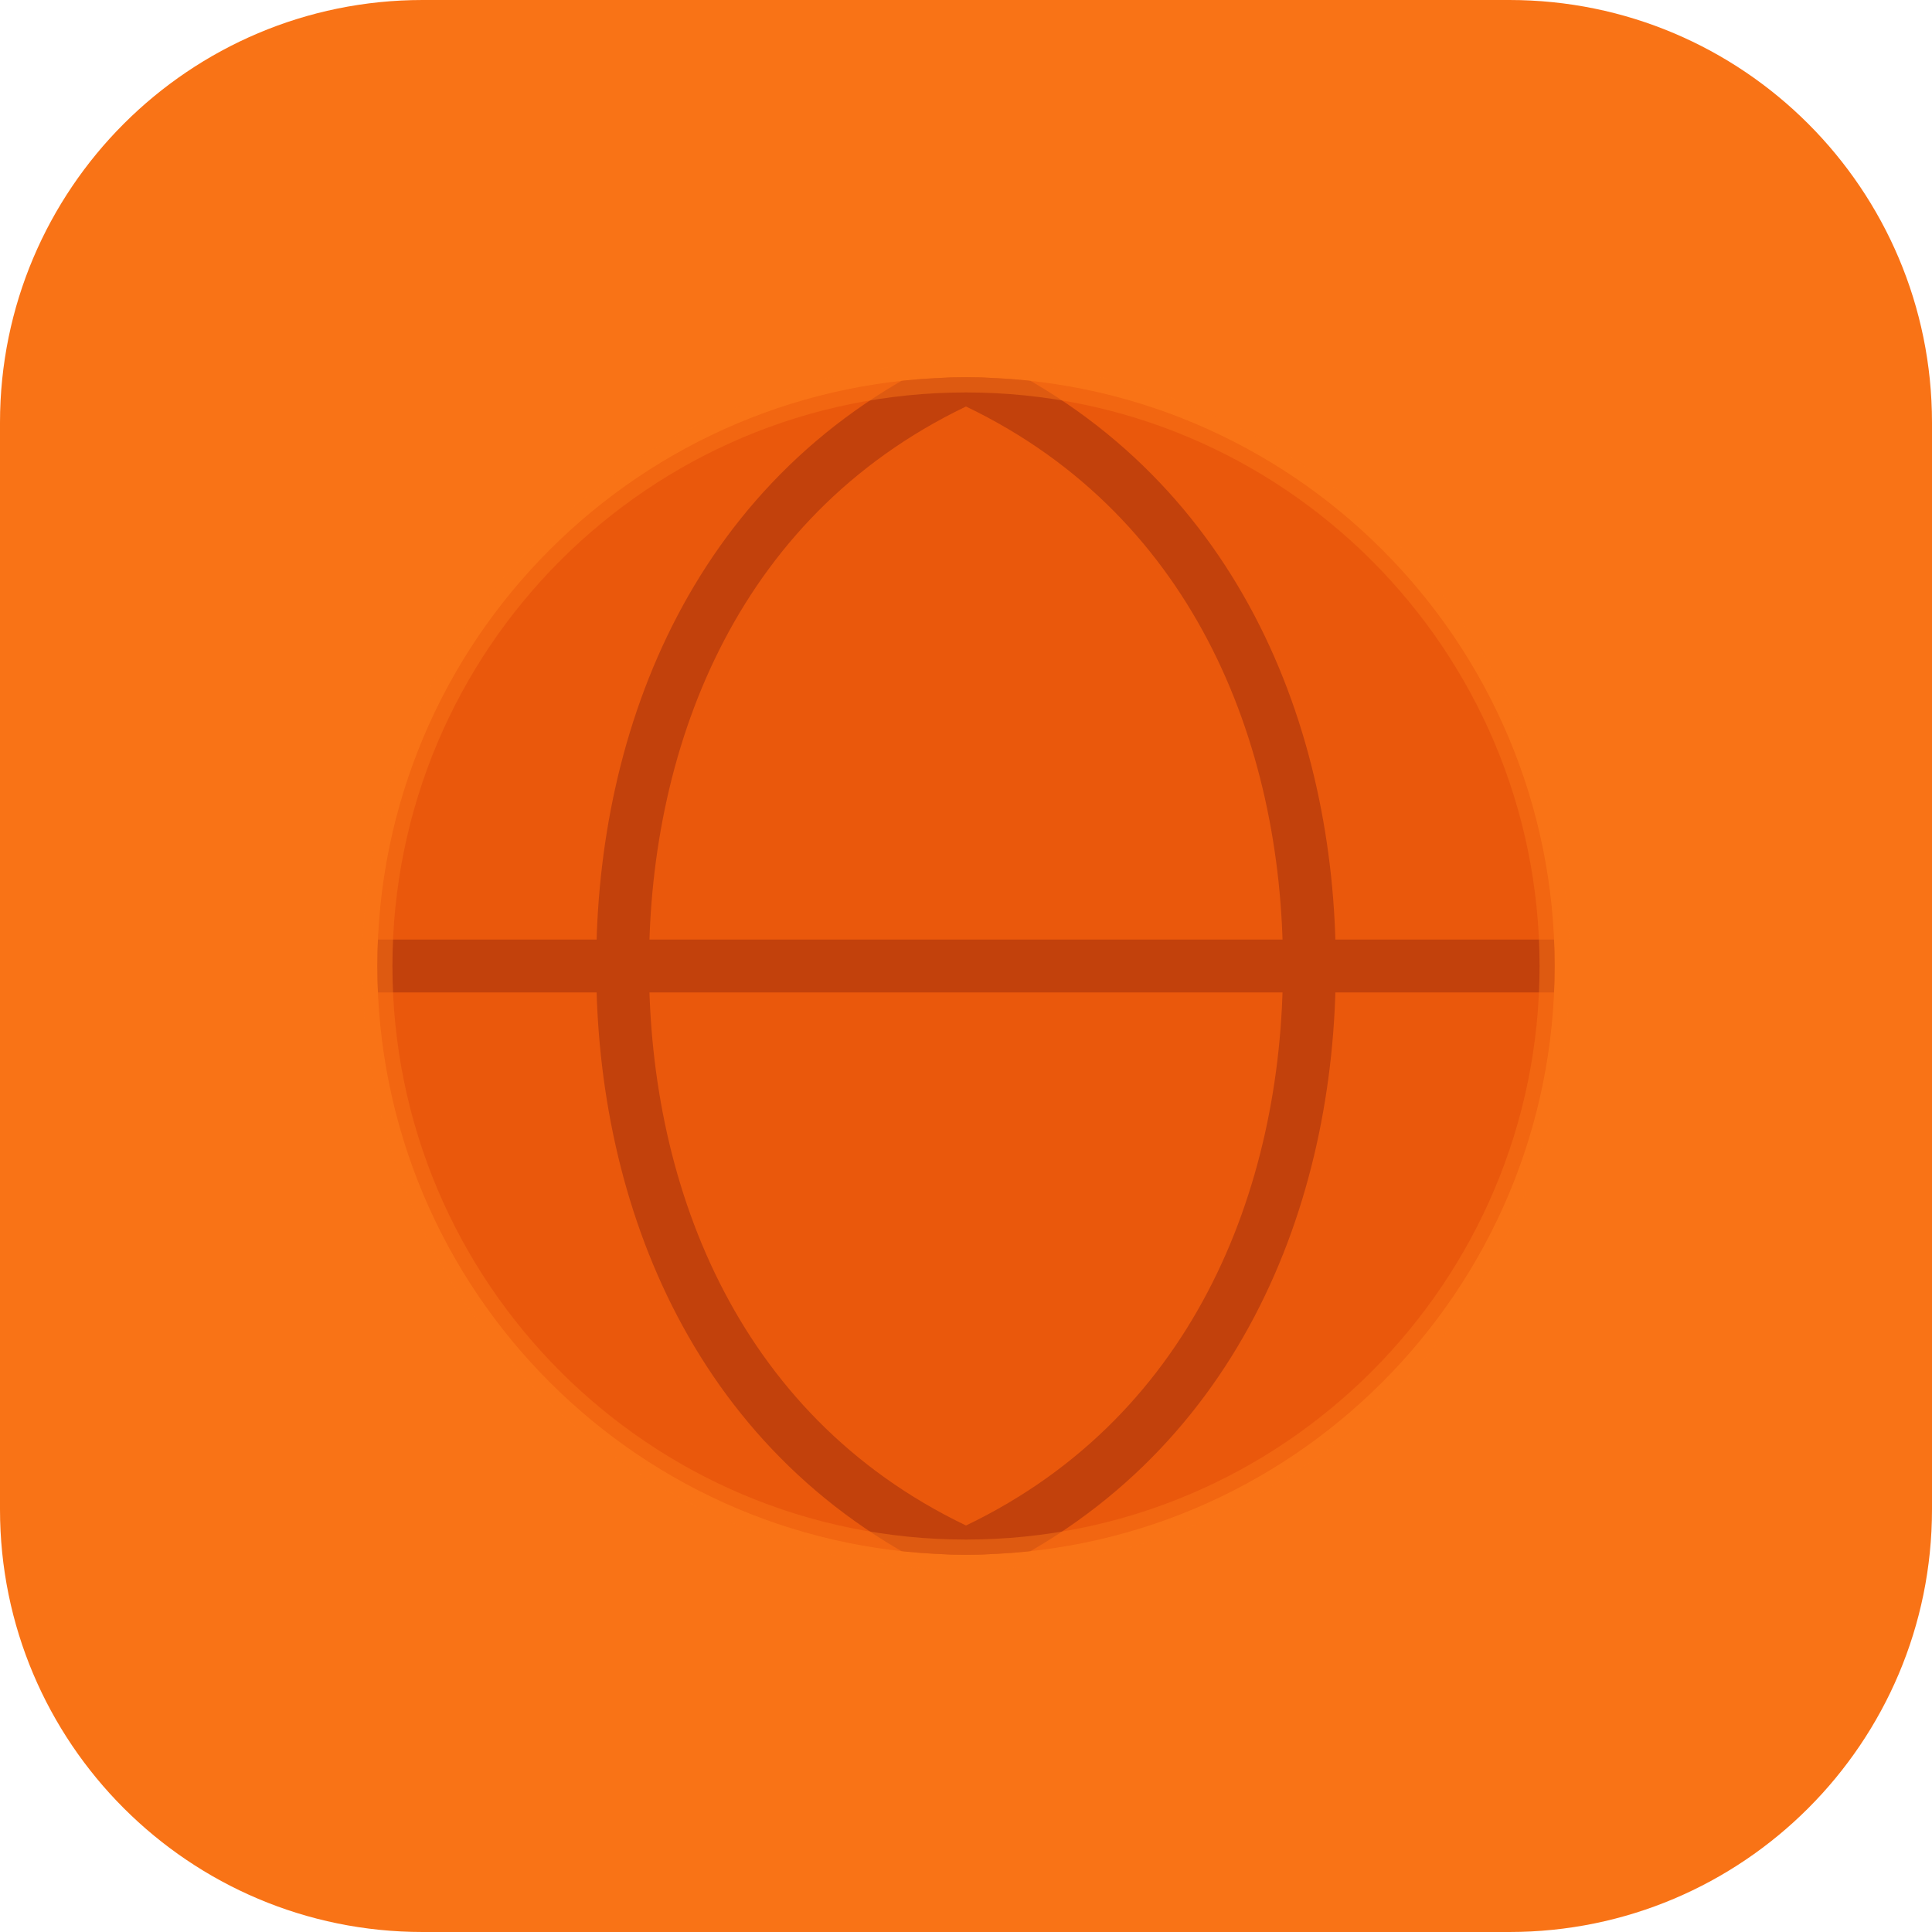
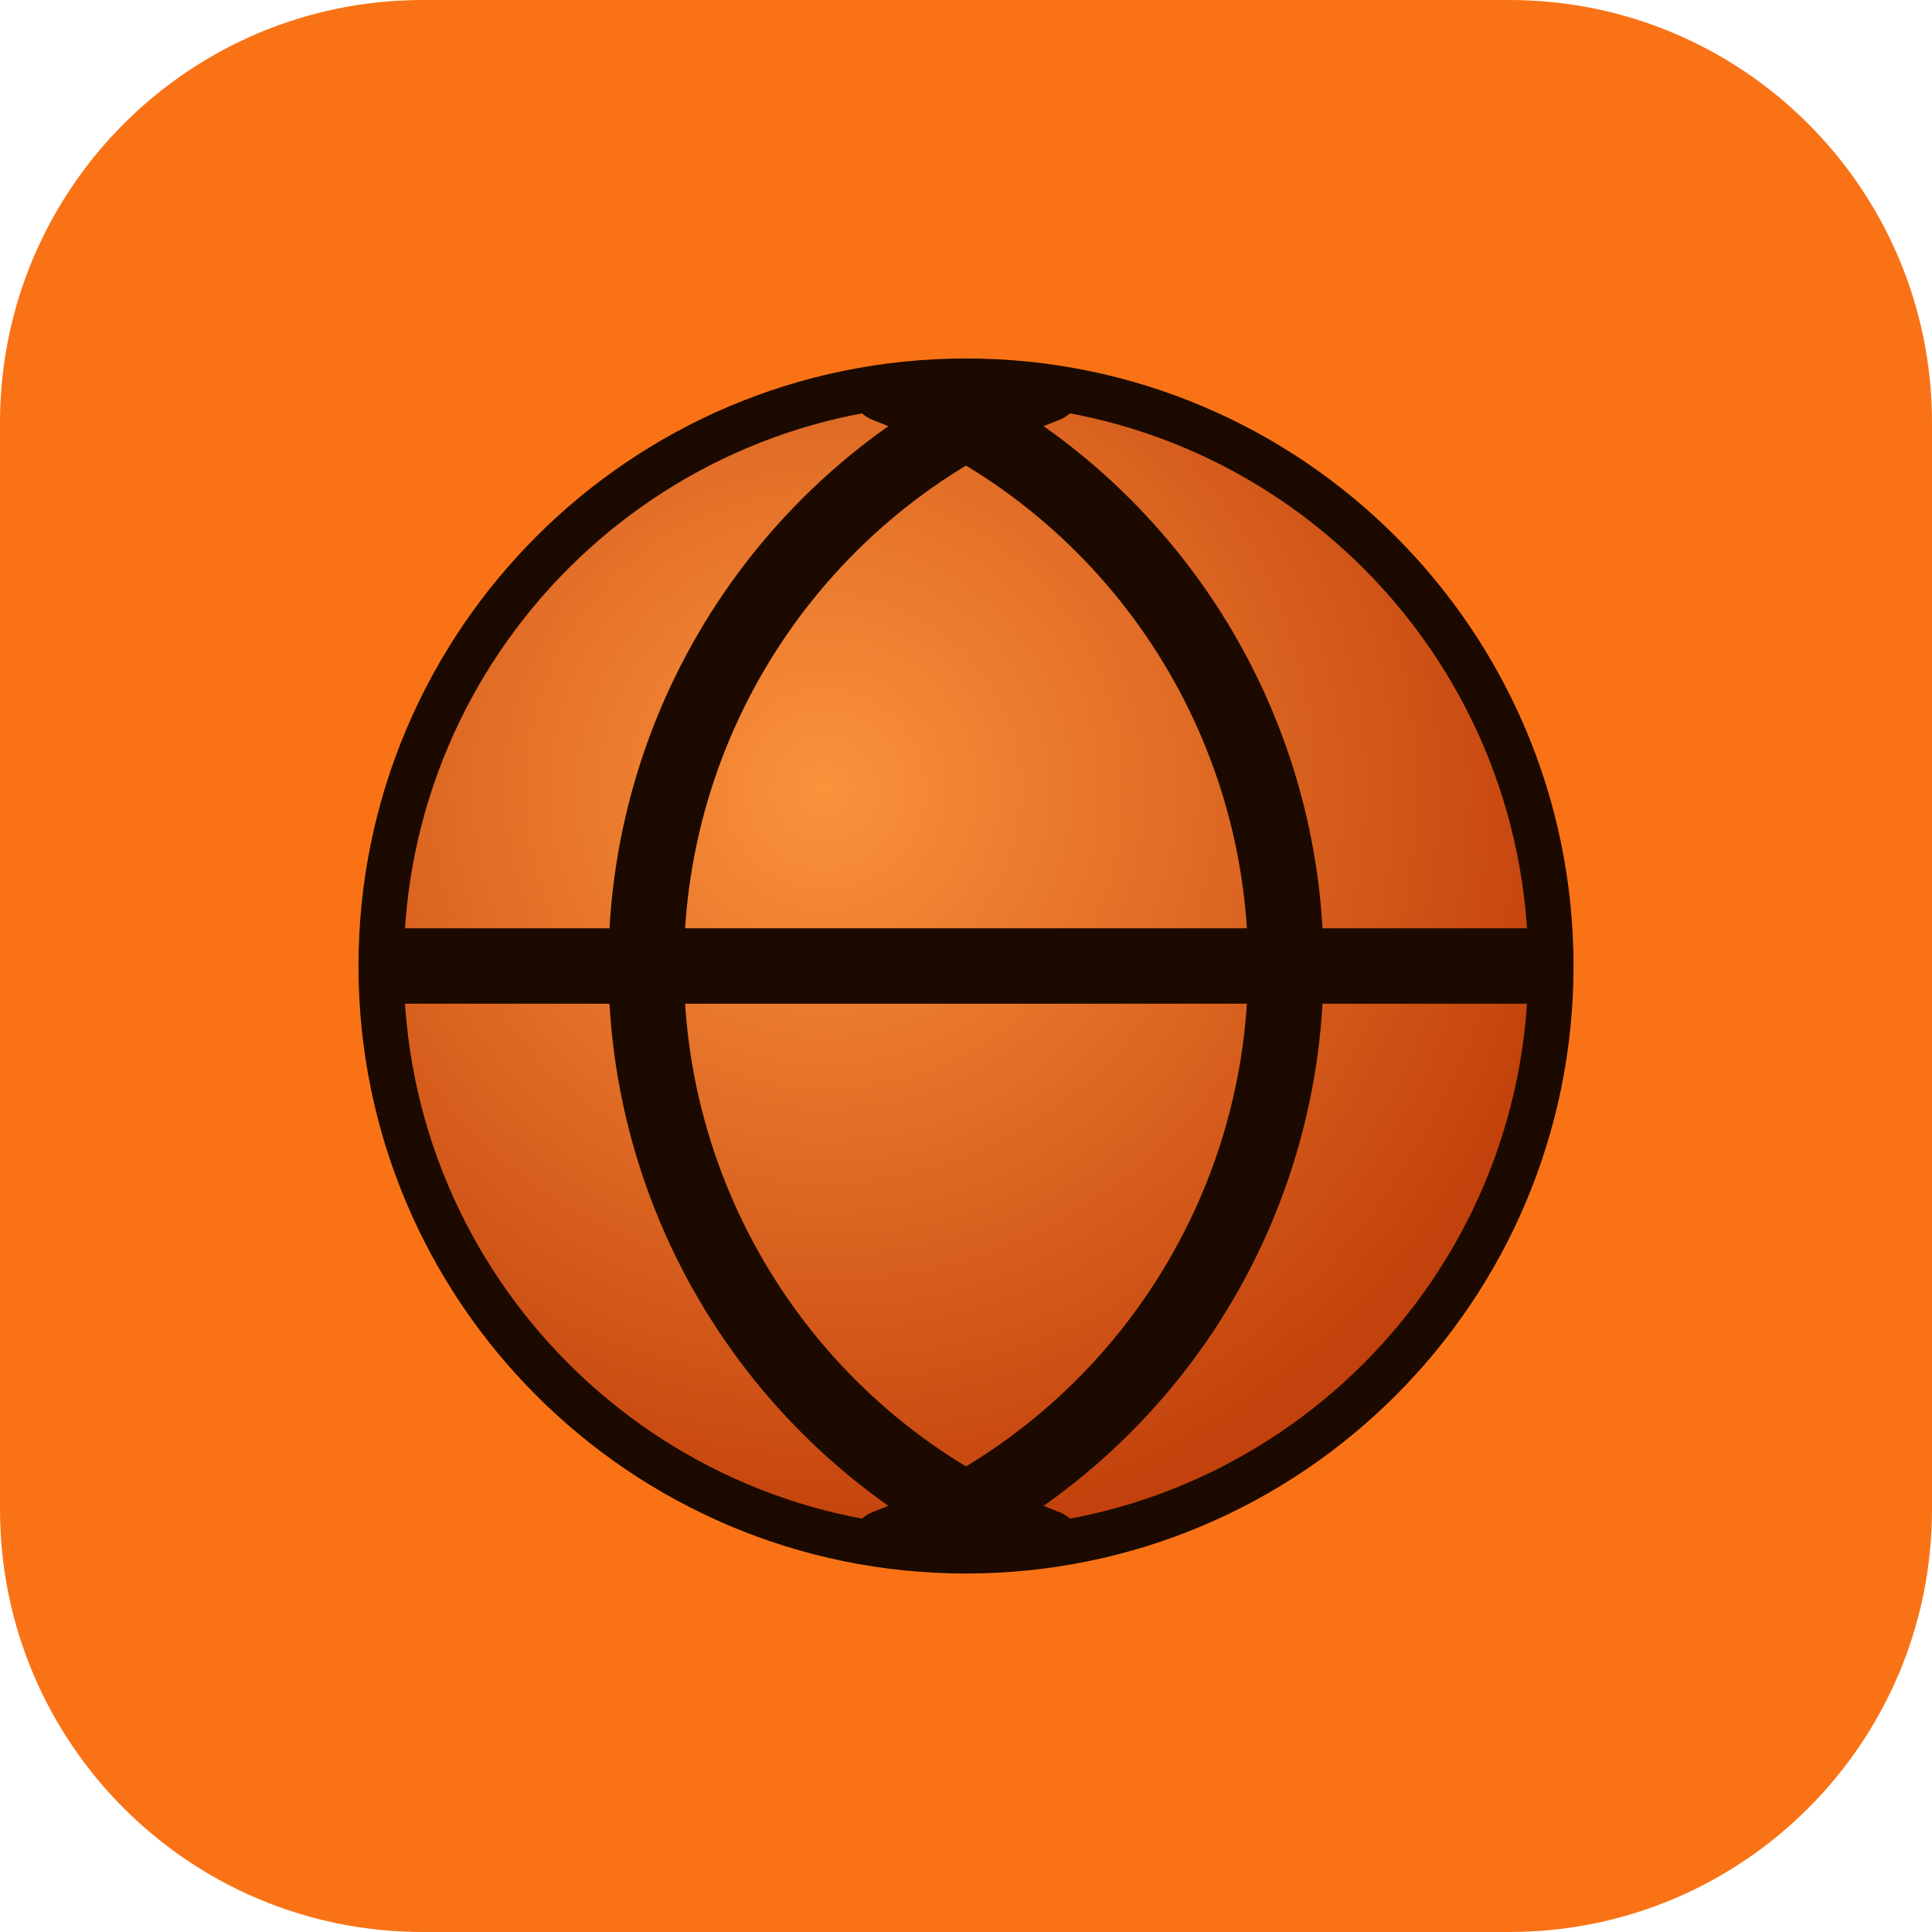
<svg xmlns="http://www.w3.org/2000/svg" viewBox="0 0 512 512">
  <defs>
    <clipPath id="c">
-       <circle cx="256" cy="256" r="156" />
+       <circle cx="256" cy="256" r="155" />
    </clipPath>
+     <radialGradient id="g" cx="38%" cy="35%" r="65%">
+       <stop offset="0%" stop-color="#fb923c" />
+       <stop offset="100%" stop-color="#c2410c" />
+     </radialGradient>
  </defs>
  <rect width="512" height="512" rx="112" fill="#f97316" />
-   <circle cx="256" cy="256" r="156" fill="#ea580c" />
-   <g clip-path="url(#c)" fill="none" stroke="#c2410c" stroke-width="14" stroke-linecap="round">
-     <line x1="100" y1="256" x2="412" y2="256" />
-     <path d="M256 100 C190 130 165 195 165 256 C165 317 190 382 256 412" />
-     <path d="M256 100 C322 130 347 195 347 256 C347 317 322 382 256 412" />
+   <circle cx="256" cy="256" r="155" fill="url(#g)" stroke="#1c0a00" stroke-width="12" />
+   <g clip-path="url(#c)" fill="none" stroke="#1c0a00" stroke-width="20" stroke-linecap="round">
+     <line x1="101" y1="256" x2="411" y2="256" />
+     <path d="M 235,102 A 165,165 0 0,1 235,410" />
+     <path d="M 277,102 A 165,165 0 0,0 277,410" />
  </g>
-   <circle cx="256" cy="256" r="156" fill="none" stroke="#f97316" stroke-width="8" opacity="0.5" />
</svg>
